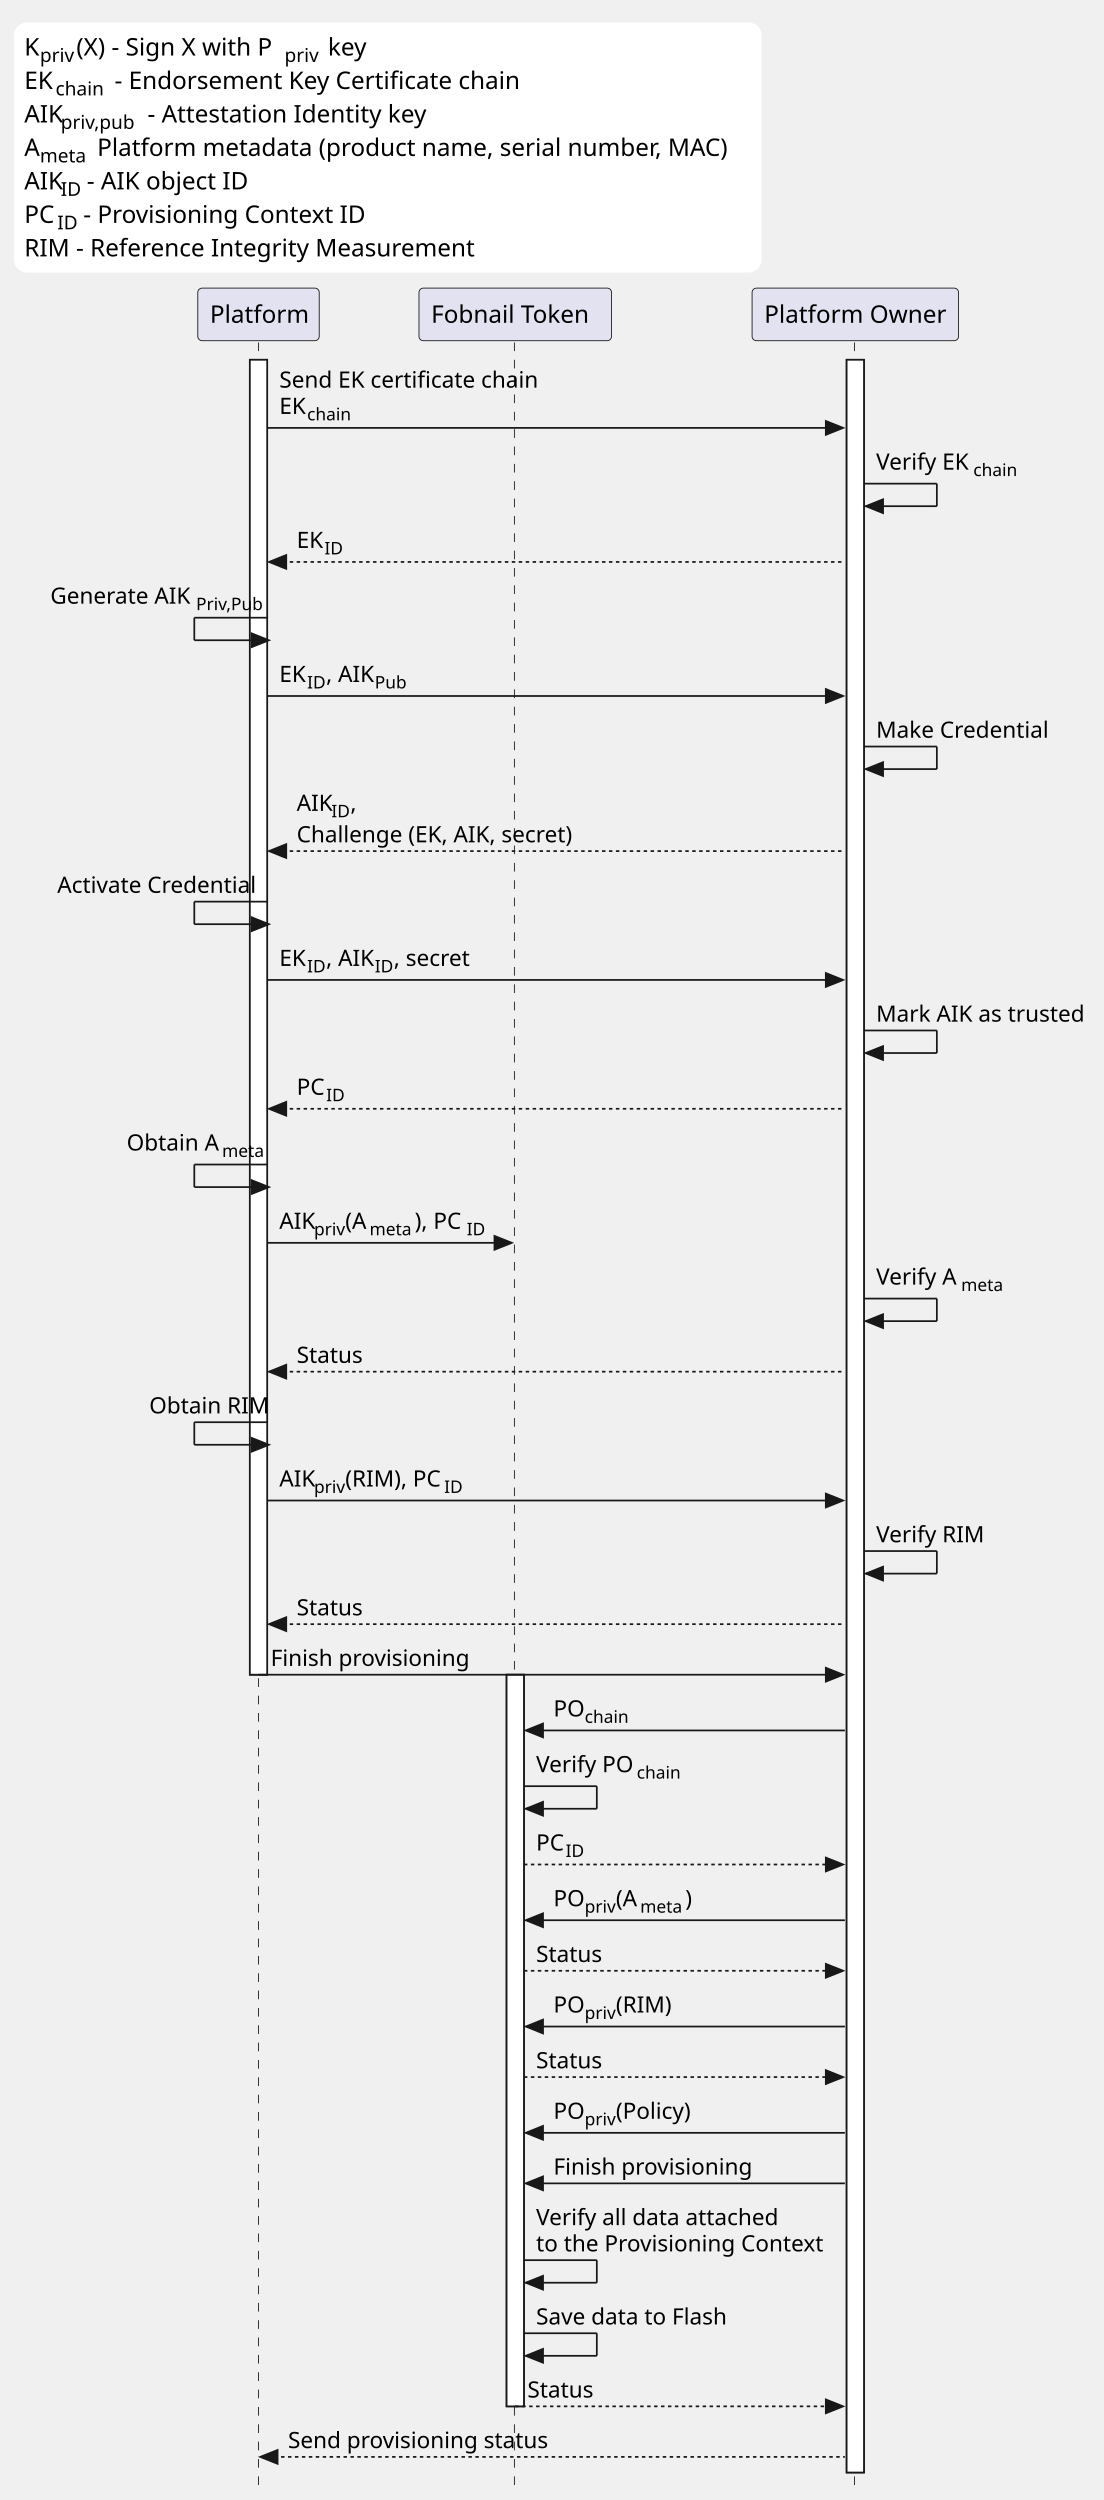
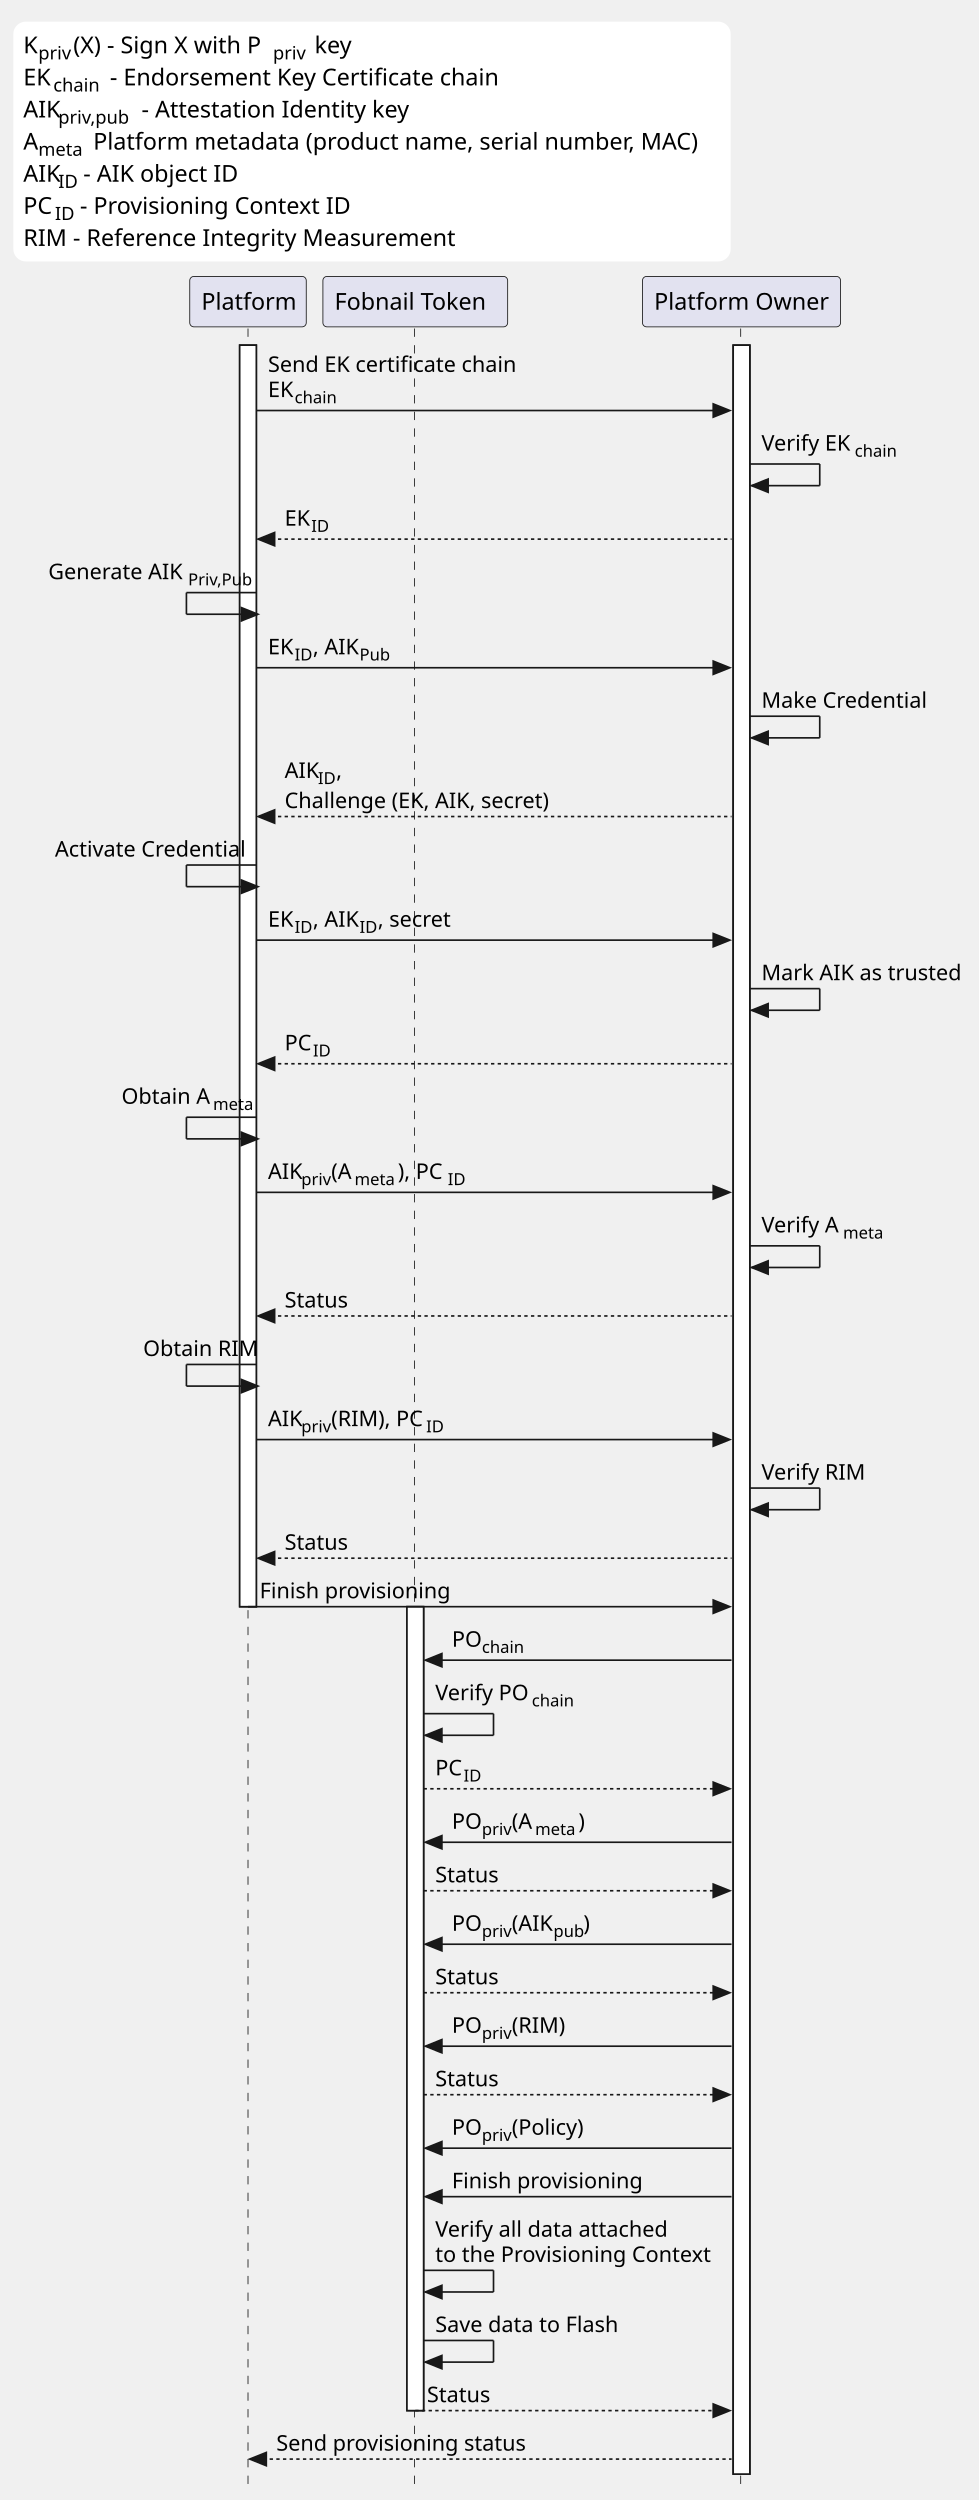
- <svg xmlns="http://www.w3.org/2000/svg" contentStyleType="text/css" height="1441px" preserveAspectRatio="none" style="width:636px;height:1441px;background:#FFFFFF;" version="1.1" viewBox="0 0 636 1441" width="636px" zoomAndPan="magnify">
+ <svg xmlns="http://www.w3.org/2000/svg" contentStyleType="text/css" height="1502px" preserveAspectRatio="none" style="width:588px;height:1502px;background:#FFFFFF;" version="1.1" viewBox="0 0 588 1502" width="588px" zoomAndPan="magnify">
  <defs />
  <g>
    <rect fill="#FFFFFF" height="757.922" style="stroke:#181818;stroke-width:1.0;" width="10" x="144" y="207.375" />
-     <rect fill="#FFFFFF" height="421.727" style="stroke:#181818;stroke-width:1.0;" width="10" x="292" y="965.297" />
-     <rect fill="#FFFFFF" height="1217.781" style="stroke:#181818;stroke-width:1.0;" width="10" x="488" y="207.375" />
-     <line style="stroke:#181818;stroke-width:0.5;stroke-dasharray:5.0,5.0;" x1="149" x2="149" y1="197.375" y2="1434.156" />
-     <line style="stroke:#181818;stroke-width:0.5;stroke-dasharray:5.0,5.0;" x1="296.5" x2="296.5" y1="197.375" y2="1434.156" />
-     <line style="stroke:#181818;stroke-width:0.5;stroke-dasharray:5.0,5.0;" x1="492.5" x2="492.5" y1="197.375" y2="1434.156" />
+     <rect fill="#FFFFFF" height="482.992" style="stroke:#181818;stroke-width:1.0;" width="10" x="244.5" y="965.297" />
+     <rect fill="#FFFFFF" height="1279.047" style="stroke:#181818;stroke-width:1.0;" width="10" x="440.5" y="207.375" />
+     <line style="stroke:#181818;stroke-width:0.5;stroke-dasharray:5.0,5.0;" x1="149" x2="149" y1="197.375" y2="1495.422" />
+     <line style="stroke:#181818;stroke-width:0.5;stroke-dasharray:5.0,5.0;" x1="249" x2="249" y1="197.375" y2="1495.422" />
+     <line style="stroke:#181818;stroke-width:0.5;stroke-dasharray:5.0,5.0;" x1="445" x2="445" y1="197.375" y2="1495.422" />
    <rect fill="#E2E2F0" height="30.297" rx="2.5" ry="2.5" style="stroke:#181818;stroke-width:0.5;" width="70" x="114" y="166.078" />
    <text fill="#000000" font-family="sans-serif" font-size="14" lengthAdjust="spacing" textLength="56" x="121" y="186.073">Platform</text>
-     <rect fill="#E2E2F0" height="30.297" rx="2.5" ry="2.5" style="stroke:#181818;stroke-width:0.5;" width="111" x="241.5" y="166.078" />
-     <text fill="#000000" font-family="sans-serif" font-size="14" lengthAdjust="spacing" textLength="97" x="248.5" y="186.073">Fobnail Token</text>
-     <rect fill="#E2E2F0" height="30.297" rx="2.5" ry="2.5" style="stroke:#181818;stroke-width:0.5;" width="119" x="433.5" y="166.078" />
-     <text fill="#000000" font-family="sans-serif" font-size="14" lengthAdjust="spacing" textLength="105" x="440.5" y="186.073">Platform Owner</text>
+     <rect fill="#E2E2F0" height="30.297" rx="2.5" ry="2.5" style="stroke:#181818;stroke-width:0.5;" width="111" x="194" y="166.078" />
+     <text fill="#000000" font-family="sans-serif" font-size="14" lengthAdjust="spacing" textLength="97" x="201" y="186.073">Fobnail Token</text>
+     <rect fill="#E2E2F0" height="30.297" rx="2.5" ry="2.5" style="stroke:#181818;stroke-width:0.5;" width="119" x="386" y="166.078" />
+     <text fill="#000000" font-family="sans-serif" font-size="14" lengthAdjust="spacing" textLength="105" x="393" y="186.073">Platform Owner</text>
    <rect fill="#FFFFFF" height="757.922" style="stroke:#181818;stroke-width:1.0;" width="10" x="144" y="207.375" />
-     <rect fill="#FFFFFF" height="421.727" style="stroke:#181818;stroke-width:1.0;" width="10" x="292" y="965.297" />
-     <rect fill="#FFFFFF" height="1217.781" style="stroke:#181818;stroke-width:1.0;" width="10" x="488" y="207.375" />
-     <polygon fill="#181818" points="476,242.641,486,246.641,476,250.641" style="stroke:#181818;stroke-width:1.0;" />
-     <line style="stroke:#181818;stroke-width:1.0;" x1="154" x2="482" y1="246.641" y2="246.641" />
+     <rect fill="#FFFFFF" height="482.992" style="stroke:#181818;stroke-width:1.0;" width="10" x="244.5" y="965.297" />
+     <rect fill="#FFFFFF" height="1279.047" style="stroke:#181818;stroke-width:1.0;" width="10" x="440.5" y="207.375" />
+     <polygon fill="#181818" points="428.5,242.641,438.5,246.641,428.5,250.641" style="stroke:#181818;stroke-width:1.0;" />
+     <line style="stroke:#181818;stroke-width:1.0;" x1="154" x2="434.5" y1="246.641" y2="246.641" />
    <text fill="#000000" font-family="sans-serif" font-size="13" lengthAdjust="spacing" textLength="158" x="161" y="223.442">Send EK certificate chain</text>
    <text fill="#000000" font-family="sans-serif" font-size="13" lengthAdjust="spacing" textLength="16" x="161" y="238.575">EK</text>
    <text fill="#000000" font-family="sans-serif" font-size="10" lengthAdjust="spacing" textLength="25" x="177" y="242.282">chain</text>
-     <line style="stroke:#181818;stroke-width:1.0;" x1="498" x2="540" y1="278.773" y2="278.773" />
-     <line style="stroke:#181818;stroke-width:1.0;" x1="540" x2="540" y1="278.773" y2="291.773" />
-     <line style="stroke:#181818;stroke-width:1.0;" x1="499" x2="540" y1="291.773" y2="291.773" />
-     <polygon fill="#181818" points="509,287.773,499,291.773,509,295.773" style="stroke:#181818;stroke-width:1.0;" />
-     <text fill="#000000" font-family="sans-serif" font-size="13" lengthAdjust="spacing" textLength="56" x="505" y="270.707">Verify EK</text>
-     <text fill="#000000" font-family="sans-serif" font-size="10" lengthAdjust="spacing" textLength="25" x="561" y="274.415">chain</text>
+     <line style="stroke:#181818;stroke-width:1.0;" x1="450.5" x2="492.5" y1="278.773" y2="278.773" />
+     <line style="stroke:#181818;stroke-width:1.0;" x1="492.5" x2="492.5" y1="278.773" y2="291.773" />
+     <line style="stroke:#181818;stroke-width:1.0;" x1="451.5" x2="492.5" y1="291.773" y2="291.773" />
+     <polygon fill="#181818" points="461.5,287.773,451.5,291.773,461.5,295.773" style="stroke:#181818;stroke-width:1.0;" />
+     <text fill="#000000" font-family="sans-serif" font-size="13" lengthAdjust="spacing" textLength="56" x="457.5" y="270.707">Verify EK</text>
+     <text fill="#000000" font-family="sans-serif" font-size="10" lengthAdjust="spacing" textLength="25" x="513.5" y="274.415">chain</text>
    <polygon fill="#181818" points="165,319.906,155,323.906,165,327.906" style="stroke:#181818;stroke-width:1.0;" />
-     <line style="stroke:#181818;stroke-width:1.0;stroke-dasharray:2.0,2.0;" x1="159" x2="487" y1="323.906" y2="323.906" />
+     <line style="stroke:#181818;stroke-width:1.0;stroke-dasharray:2.0,2.0;" x1="159" x2="439.5" y1="323.906" y2="323.906" />
    <text fill="#000000" font-family="sans-serif" font-size="13" lengthAdjust="spacing" textLength="16" x="171" y="315.84">EK</text>
    <text fill="#000000" font-family="sans-serif" font-size="10" lengthAdjust="spacing" textLength="11" x="187" y="319.548">ID</text>
    <line style="stroke:#181818;stroke-width:1.0;" x1="112" x2="154" y1="356.039" y2="356.039" />
    <line style="stroke:#181818;stroke-width:1.0;" x1="112" x2="112" y1="356.039" y2="369.039" />
    <line style="stroke:#181818;stroke-width:1.0;" x1="112" x2="153" y1="369.039" y2="369.039" />
    <polygon fill="#181818" points="145,365.039,155,369.039,145,373.039" style="stroke:#181818;stroke-width:1.0;" />
    <text fill="#000000" font-family="sans-serif" font-size="13" lengthAdjust="spacing" textLength="84" x="29" y="347.973">Generate AIK</text>
    <text fill="#000000" font-family="sans-serif" font-size="10" lengthAdjust="spacing" textLength="41" x="113" y="351.681">Priv,Pub</text>
-     <polygon fill="#181818" points="476,397.172,486,401.172,476,405.172" style="stroke:#181818;stroke-width:1.0;" />
-     <line style="stroke:#181818;stroke-width:1.0;" x1="154" x2="482" y1="401.172" y2="401.172" />
+     <polygon fill="#181818" points="428.5,397.172,438.5,401.172,428.5,405.172" style="stroke:#181818;stroke-width:1.0;" />
+     <line style="stroke:#181818;stroke-width:1.0;" x1="154" x2="434.5" y1="401.172" y2="401.172" />
    <text fill="#000000" font-family="sans-serif" font-size="13" lengthAdjust="spacing" textLength="16" x="161" y="393.106">EK</text>
    <text fill="#000000" font-family="sans-serif" font-size="10" lengthAdjust="spacing" textLength="11" x="177" y="396.813">ID</text>
    <text fill="#000000" font-family="sans-serif" font-size="13" lengthAdjust="spacing" textLength="28" x="188" y="393.106">, AIK</text>
    <text fill="#000000" font-family="sans-serif" font-size="10" lengthAdjust="spacing" textLength="19" x="216" y="396.813">Pub</text>
-     <line style="stroke:#181818;stroke-width:1.0;" x1="498" x2="540" y1="430.305" y2="430.305" />
-     <line style="stroke:#181818;stroke-width:1.0;" x1="540" x2="540" y1="430.305" y2="443.305" />
-     <line style="stroke:#181818;stroke-width:1.0;" x1="499" x2="540" y1="443.305" y2="443.305" />
-     <polygon fill="#181818" points="509,439.305,499,443.305,509,447.305" style="stroke:#181818;stroke-width:1.0;" />
-     <text fill="#000000" font-family="sans-serif" font-size="13" lengthAdjust="spacing" textLength="103" x="505" y="425.239">Make Credential</text>
+     <line style="stroke:#181818;stroke-width:1.0;" x1="450.5" x2="492.5" y1="430.305" y2="430.305" />
+     <line style="stroke:#181818;stroke-width:1.0;" x1="492.5" x2="492.5" y1="430.305" y2="443.305" />
+     <line style="stroke:#181818;stroke-width:1.0;" x1="451.5" x2="492.5" y1="443.305" y2="443.305" />
+     <polygon fill="#181818" points="461.5,439.305,451.5,443.305,461.5,447.305" style="stroke:#181818;stroke-width:1.0;" />
+     <text fill="#000000" font-family="sans-serif" font-size="13" lengthAdjust="spacing" textLength="103" x="457.5" y="425.239">Make Credential</text>
    <polygon fill="#181818" points="165,486.57,155,490.57,165,494.57" style="stroke:#181818;stroke-width:1.0;" />
-     <line style="stroke:#181818;stroke-width:1.0;stroke-dasharray:2.0,2.0;" x1="159" x2="487" y1="490.57" y2="490.57" />
+     <line style="stroke:#181818;stroke-width:1.0;stroke-dasharray:2.0,2.0;" x1="159" x2="439.5" y1="490.57" y2="490.57" />
    <text fill="#000000" font-family="sans-serif" font-size="13" lengthAdjust="spacing" textLength="20" x="171" y="467.372">AIK</text>
    <text fill="#000000" font-family="sans-serif" font-size="10" lengthAdjust="spacing" textLength="11" x="191" y="471.079">ID</text>
    <text fill="#000000" font-family="sans-serif" font-size="13" lengthAdjust="spacing" textLength="4" x="202" y="467.372">,</text>
    <text fill="#000000" font-family="sans-serif" font-size="13" lengthAdjust="spacing" textLength="169" x="171" y="485.504">Challenge (EK, AIK, secret)</text>
    <line style="stroke:#181818;stroke-width:1.0;" x1="112" x2="154" y1="519.703" y2="519.703" />
    <line style="stroke:#181818;stroke-width:1.0;" x1="112" x2="112" y1="519.703" y2="532.703" />
    <line style="stroke:#181818;stroke-width:1.0;" x1="112" x2="153" y1="532.703" y2="532.703" />
    <polygon fill="#181818" points="145,528.703,155,532.703,145,536.703" style="stroke:#181818;stroke-width:1.0;" />
    <text fill="#000000" font-family="sans-serif" font-size="13" lengthAdjust="spacing" textLength="121" x="33" y="514.637">Activate Credential</text>
-     <polygon fill="#181818" points="476,560.836,486,564.836,476,568.836" style="stroke:#181818;stroke-width:1.0;" />
-     <line style="stroke:#181818;stroke-width:1.0;" x1="154" x2="482" y1="564.836" y2="564.836" />
+     <polygon fill="#181818" points="428.5,560.836,438.5,564.836,428.5,568.836" style="stroke:#181818;stroke-width:1.0;" />
+     <line style="stroke:#181818;stroke-width:1.0;" x1="154" x2="434.5" y1="564.836" y2="564.836" />
    <text fill="#000000" font-family="sans-serif" font-size="13" lengthAdjust="spacing" textLength="16" x="161" y="556.77">EK</text>
    <text fill="#000000" font-family="sans-serif" font-size="10" lengthAdjust="spacing" textLength="11" x="177" y="560.477">ID</text>
    <text fill="#000000" font-family="sans-serif" font-size="13" lengthAdjust="spacing" textLength="28" x="188" y="556.77">, AIK</text>
    <text fill="#000000" font-family="sans-serif" font-size="10" lengthAdjust="spacing" textLength="11" x="216" y="560.477">ID</text>
    <text fill="#000000" font-family="sans-serif" font-size="13" lengthAdjust="spacing" textLength="48" x="227" y="556.77">, secret</text>
-     <line style="stroke:#181818;stroke-width:1.0;" x1="498" x2="540" y1="593.969" y2="593.969" />
-     <line style="stroke:#181818;stroke-width:1.0;" x1="540" x2="540" y1="593.969" y2="606.969" />
-     <line style="stroke:#181818;stroke-width:1.0;" x1="499" x2="540" y1="606.969" y2="606.969" />
-     <polygon fill="#181818" points="509,602.969,499,606.969,509,610.969" style="stroke:#181818;stroke-width:1.0;" />
-     <text fill="#000000" font-family="sans-serif" font-size="13" lengthAdjust="spacing" textLength="124" x="505" y="588.903">Mark AIK as trusted</text>
+     <line style="stroke:#181818;stroke-width:1.0;" x1="450.5" x2="492.5" y1="593.969" y2="593.969" />
+     <line style="stroke:#181818;stroke-width:1.0;" x1="492.5" x2="492.5" y1="593.969" y2="606.969" />
+     <line style="stroke:#181818;stroke-width:1.0;" x1="451.5" x2="492.5" y1="606.969" y2="606.969" />
+     <polygon fill="#181818" points="461.5,602.969,451.5,606.969,461.5,610.969" style="stroke:#181818;stroke-width:1.0;" />
+     <text fill="#000000" font-family="sans-serif" font-size="13" lengthAdjust="spacing" textLength="124" x="457.5" y="588.903">Mark AIK as trusted</text>
    <polygon fill="#181818" points="165,635.102,155,639.102,165,643.102" style="stroke:#181818;stroke-width:1.0;" />
-     <line style="stroke:#181818;stroke-width:1.0;stroke-dasharray:2.0,2.0;" x1="159" x2="487" y1="639.102" y2="639.102" />
+     <line style="stroke:#181818;stroke-width:1.0;stroke-dasharray:2.0,2.0;" x1="159" x2="439.5" y1="639.102" y2="639.102" />
    <text fill="#000000" font-family="sans-serif" font-size="13" lengthAdjust="spacing" textLength="17" x="171" y="631.036">PC</text>
    <text fill="#000000" font-family="sans-serif" font-size="10" lengthAdjust="spacing" textLength="11" x="188" y="634.743">ID</text>
    <line style="stroke:#181818;stroke-width:1.0;" x1="112" x2="154" y1="671.234" y2="671.234" />
    <line style="stroke:#181818;stroke-width:1.0;" x1="112" x2="112" y1="671.234" y2="684.234" />
    <line style="stroke:#181818;stroke-width:1.0;" x1="112" x2="153" y1="684.234" y2="684.234" />
    <polygon fill="#181818" points="145,680.234,155,684.234,145,688.234" style="stroke:#181818;stroke-width:1.0;" />
    <text fill="#000000" font-family="sans-serif" font-size="13" lengthAdjust="spacing" textLength="55" x="73" y="663.168">Obtain A</text>
    <text fill="#000000" font-family="sans-serif" font-size="10" lengthAdjust="spacing" textLength="26" x="128" y="666.876">meta</text>
-     <polygon fill="#181818" points="285,712.367,295,716.367,285,720.367" style="stroke:#181818;stroke-width:1.0;" />
-     <line style="stroke:#181818;stroke-width:1.0;" x1="154" x2="291" y1="716.367" y2="716.367" />
+     <polygon fill="#181818" points="428.5,712.367,438.5,716.367,428.5,720.367" style="stroke:#181818;stroke-width:1.0;" />
+     <line style="stroke:#181818;stroke-width:1.0;" x1="154" x2="434.5" y1="716.367" y2="716.367" />
    <text fill="#000000" font-family="sans-serif" font-size="13" lengthAdjust="spacing" textLength="20" x="161" y="708.301">AIK</text>
    <text fill="#000000" font-family="sans-serif" font-size="10" lengthAdjust="spacing" textLength="18" x="181" y="712.009">priv</text>
    <text fill="#000000" font-family="sans-serif" font-size="13" lengthAdjust="spacing" textLength="14" x="199" y="708.301">(A</text>
    <text fill="#000000" font-family="sans-serif" font-size="10" lengthAdjust="spacing" textLength="26" x="213" y="712.009">meta</text>
    <text fill="#000000" font-family="sans-serif" font-size="13" lengthAdjust="spacing" textLength="30" x="239" y="708.301">), PC</text>
    <text fill="#000000" font-family="sans-serif" font-size="10" lengthAdjust="spacing" textLength="11" x="269" y="712.009">ID</text>
-     <line style="stroke:#181818;stroke-width:1.0;" x1="498" x2="540" y1="748.5" y2="748.5" />
-     <line style="stroke:#181818;stroke-width:1.0;" x1="540" x2="540" y1="748.5" y2="761.5" />
-     <line style="stroke:#181818;stroke-width:1.0;" x1="499" x2="540" y1="761.5" y2="761.5" />
-     <polygon fill="#181818" points="509,757.5,499,761.5,509,765.5" style="stroke:#181818;stroke-width:1.0;" />
-     <text fill="#000000" font-family="sans-serif" font-size="13" lengthAdjust="spacing" textLength="49" x="505" y="740.434">Verify A</text>
-     <text fill="#000000" font-family="sans-serif" font-size="10" lengthAdjust="spacing" textLength="26" x="554" y="744.142">meta</text>
+     <line style="stroke:#181818;stroke-width:1.0;" x1="450.5" x2="492.5" y1="748.5" y2="748.5" />
+     <line style="stroke:#181818;stroke-width:1.0;" x1="492.5" x2="492.5" y1="748.5" y2="761.5" />
+     <line style="stroke:#181818;stroke-width:1.0;" x1="451.5" x2="492.5" y1="761.5" y2="761.5" />
+     <polygon fill="#181818" points="461.5,757.5,451.5,761.5,461.5,765.5" style="stroke:#181818;stroke-width:1.0;" />
+     <text fill="#000000" font-family="sans-serif" font-size="13" lengthAdjust="spacing" textLength="49" x="457.5" y="740.434">Verify A</text>
+     <text fill="#000000" font-family="sans-serif" font-size="10" lengthAdjust="spacing" textLength="26" x="506.5" y="744.142">meta</text>
    <polygon fill="#181818" points="165,786.633,155,790.633,165,794.633" style="stroke:#181818;stroke-width:1.0;" />
-     <line style="stroke:#181818;stroke-width:1.0;stroke-dasharray:2.0,2.0;" x1="159" x2="487" y1="790.633" y2="790.633" />
+     <line style="stroke:#181818;stroke-width:1.0;stroke-dasharray:2.0,2.0;" x1="159" x2="439.5" y1="790.633" y2="790.633" />
    <text fill="#000000" font-family="sans-serif" font-size="13" lengthAdjust="spacing" textLength="42" x="171" y="785.567">Status</text>
    <line style="stroke:#181818;stroke-width:1.0;" x1="112" x2="154" y1="819.766" y2="819.766" />
    <line style="stroke:#181818;stroke-width:1.0;" x1="112" x2="112" y1="819.766" y2="832.766" />
    <line style="stroke:#181818;stroke-width:1.0;" x1="112" x2="153" y1="832.766" y2="832.766" />
    <polygon fill="#181818" points="145,828.766,155,832.766,145,836.766" style="stroke:#181818;stroke-width:1.0;" />
    <text fill="#000000" font-family="sans-serif" font-size="13" lengthAdjust="spacing" textLength="68" x="86" y="814.7">Obtain RIM</text>
-     <polygon fill="#181818" points="476,860.898,486,864.898,476,868.898" style="stroke:#181818;stroke-width:1.0;" />
-     <line style="stroke:#181818;stroke-width:1.0;" x1="154" x2="482" y1="864.898" y2="864.898" />
+     <polygon fill="#181818" points="428.5,860.898,438.5,864.898,428.5,868.898" style="stroke:#181818;stroke-width:1.0;" />
+     <line style="stroke:#181818;stroke-width:1.0;" x1="154" x2="434.5" y1="864.898" y2="864.898" />
    <text fill="#000000" font-family="sans-serif" font-size="13" lengthAdjust="spacing" textLength="20" x="161" y="856.832">AIK</text>
    <text fill="#000000" font-family="sans-serif" font-size="10" lengthAdjust="spacing" textLength="18" x="181" y="860.54">priv</text>
    <text fill="#000000" font-family="sans-serif" font-size="13" lengthAdjust="spacing" textLength="57" x="199" y="856.832">(RIM), PC</text>
    <text fill="#000000" font-family="sans-serif" font-size="10" lengthAdjust="spacing" textLength="11" x="256" y="860.54">ID</text>
-     <line style="stroke:#181818;stroke-width:1.0;" x1="498" x2="540" y1="894.031" y2="894.031" />
-     <line style="stroke:#181818;stroke-width:1.0;" x1="540" x2="540" y1="894.031" y2="907.031" />
-     <line style="stroke:#181818;stroke-width:1.0;" x1="499" x2="540" y1="907.031" y2="907.031" />
-     <polygon fill="#181818" points="509,903.031,499,907.031,509,911.031" style="stroke:#181818;stroke-width:1.0;" />
-     <text fill="#000000" font-family="sans-serif" font-size="13" lengthAdjust="spacing" textLength="62" x="505" y="888.965">Verify RIM</text>
+     <line style="stroke:#181818;stroke-width:1.0;" x1="450.5" x2="492.5" y1="894.031" y2="894.031" />
+     <line style="stroke:#181818;stroke-width:1.0;" x1="492.5" x2="492.5" y1="894.031" y2="907.031" />
+     <line style="stroke:#181818;stroke-width:1.0;" x1="451.5" x2="492.5" y1="907.031" y2="907.031" />
+     <polygon fill="#181818" points="461.5,903.031,451.5,907.031,461.5,911.031" style="stroke:#181818;stroke-width:1.0;" />
+     <text fill="#000000" font-family="sans-serif" font-size="13" lengthAdjust="spacing" textLength="62" x="457.5" y="888.965">Verify RIM</text>
    <polygon fill="#181818" points="165,932.164,155,936.164,165,940.164" style="stroke:#181818;stroke-width:1.0;" />
-     <line style="stroke:#181818;stroke-width:1.0;stroke-dasharray:2.0,2.0;" x1="159" x2="487" y1="936.164" y2="936.164" />
+     <line style="stroke:#181818;stroke-width:1.0;stroke-dasharray:2.0,2.0;" x1="159" x2="439.5" y1="936.164" y2="936.164" />
    <text fill="#000000" font-family="sans-serif" font-size="13" lengthAdjust="spacing" textLength="42" x="171" y="931.098">Status</text>
-     <polygon fill="#181818" points="476,961.297,486,965.297,476,969.297" style="stroke:#181818;stroke-width:1.0;" />
-     <line style="stroke:#181818;stroke-width:1.0;" x1="149" x2="482" y1="965.297" y2="965.297" />
+     <polygon fill="#181818" points="428.5,961.297,438.5,965.297,428.5,969.297" style="stroke:#181818;stroke-width:1.0;" />
+     <line style="stroke:#181818;stroke-width:1.0;" x1="149" x2="434.5" y1="965.297" y2="965.297" />
    <text fill="#000000" font-family="sans-serif" font-size="13" lengthAdjust="spacing" textLength="116" x="156" y="960.231">Finish provisioning</text>
-     <polygon fill="#181818" points="313,993.43,303,997.43,313,1001.43" style="stroke:#181818;stroke-width:1.0;" />
-     <line style="stroke:#181818;stroke-width:1.0;" x1="307" x2="487" y1="997.43" y2="997.43" />
-     <text fill="#000000" font-family="sans-serif" font-size="13" lengthAdjust="spacing" textLength="18" x="319" y="989.364">PO</text>
-     <text fill="#000000" font-family="sans-serif" font-size="10" lengthAdjust="spacing" textLength="25" x="337" y="993.071">chain</text>
-     <line style="stroke:#181818;stroke-width:1.0;" x1="302" x2="344" y1="1029.562" y2="1029.562" />
-     <line style="stroke:#181818;stroke-width:1.0;" x1="344" x2="344" y1="1029.562" y2="1042.562" />
-     <line style="stroke:#181818;stroke-width:1.0;" x1="303" x2="344" y1="1042.562" y2="1042.562" />
-     <polygon fill="#181818" points="313,1038.562,303,1042.562,313,1046.562" style="stroke:#181818;stroke-width:1.0;" />
-     <text fill="#000000" font-family="sans-serif" font-size="13" lengthAdjust="spacing" textLength="58" x="309" y="1021.497">Verify PO</text>
-     <text fill="#000000" font-family="sans-serif" font-size="10" lengthAdjust="spacing" textLength="25" x="367" y="1025.204">chain</text>
-     <polygon fill="#181818" points="476,1070.695,486,1074.695,476,1078.695" style="stroke:#181818;stroke-width:1.0;" />
-     <line style="stroke:#181818;stroke-width:1.0;stroke-dasharray:2.0,2.0;" x1="302" x2="482" y1="1074.695" y2="1074.695" />
-     <text fill="#000000" font-family="sans-serif" font-size="13" lengthAdjust="spacing" textLength="17" x="309" y="1066.629">PC</text>
-     <text fill="#000000" font-family="sans-serif" font-size="10" lengthAdjust="spacing" textLength="11" x="326" y="1070.337">ID</text>
-     <polygon fill="#181818" points="313,1102.828,303,1106.828,313,1110.828" style="stroke:#181818;stroke-width:1.0;" />
-     <line style="stroke:#181818;stroke-width:1.0;" x1="307" x2="487" y1="1106.828" y2="1106.828" />
-     <text fill="#000000" font-family="sans-serif" font-size="13" lengthAdjust="spacing" textLength="18" x="319" y="1098.762">PO</text>
-     <text fill="#000000" font-family="sans-serif" font-size="10" lengthAdjust="spacing" textLength="18" x="337" y="1102.47">priv</text>
-     <text fill="#000000" font-family="sans-serif" font-size="13" lengthAdjust="spacing" textLength="14" x="355" y="1098.762">(A</text>
-     <text fill="#000000" font-family="sans-serif" font-size="10" lengthAdjust="spacing" textLength="26" x="369" y="1102.47">meta</text>
-     <text fill="#000000" font-family="sans-serif" font-size="13" lengthAdjust="spacing" textLength="5" x="395" y="1098.762">)</text>
-     <polygon fill="#181818" points="476,1131.961,486,1135.961,476,1139.961" style="stroke:#181818;stroke-width:1.0;" />
-     <line style="stroke:#181818;stroke-width:1.0;stroke-dasharray:2.0,2.0;" x1="302" x2="482" y1="1135.961" y2="1135.961" />
-     <text fill="#000000" font-family="sans-serif" font-size="13" lengthAdjust="spacing" textLength="42" x="309" y="1130.895">Status</text>
-     <polygon fill="#181818" points="313,1164.094,303,1168.094,313,1172.094" style="stroke:#181818;stroke-width:1.0;" />
-     <line style="stroke:#181818;stroke-width:1.0;" x1="307" x2="487" y1="1168.094" y2="1168.094" />
-     <text fill="#000000" font-family="sans-serif" font-size="13" lengthAdjust="spacing" textLength="18" x="319" y="1160.028">PO</text>
-     <text fill="#000000" font-family="sans-serif" font-size="10" lengthAdjust="spacing" textLength="18" x="337" y="1163.735">priv</text>
-     <text fill="#000000" font-family="sans-serif" font-size="13" lengthAdjust="spacing" textLength="32" x="355" y="1160.028">(RIM)</text>
-     <polygon fill="#181818" points="476,1193.227,486,1197.227,476,1201.227" style="stroke:#181818;stroke-width:1.0;" />
-     <line style="stroke:#181818;stroke-width:1.0;stroke-dasharray:2.0,2.0;" x1="302" x2="482" y1="1197.227" y2="1197.227" />
-     <text fill="#000000" font-family="sans-serif" font-size="13" lengthAdjust="spacing" textLength="42" x="309" y="1192.161">Status</text>
-     <polygon fill="#181818" points="313,1225.359,303,1229.359,313,1233.359" style="stroke:#181818;stroke-width:1.0;" />
-     <line style="stroke:#181818;stroke-width:1.0;" x1="307" x2="487" y1="1229.359" y2="1229.359" />
-     <text fill="#000000" font-family="sans-serif" font-size="13" lengthAdjust="spacing" textLength="18" x="319" y="1221.293">PO</text>
-     <text fill="#000000" font-family="sans-serif" font-size="10" lengthAdjust="spacing" textLength="18" x="337" y="1225.001">priv</text>
-     <text fill="#000000" font-family="sans-serif" font-size="13" lengthAdjust="spacing" textLength="46" x="355" y="1221.293">(Policy)</text>
-     <polygon fill="#181818" points="313,1254.492,303,1258.492,313,1262.492" style="stroke:#181818;stroke-width:1.0;" />
-     <line style="stroke:#181818;stroke-width:1.0;" x1="307" x2="487" y1="1258.492" y2="1258.492" />
-     <text fill="#000000" font-family="sans-serif" font-size="13" lengthAdjust="spacing" textLength="116" x="319" y="1253.426">Finish provisioning</text>
-     <line style="stroke:#181818;stroke-width:1.0;" x1="302" x2="344" y1="1302.758" y2="1302.758" />
-     <line style="stroke:#181818;stroke-width:1.0;" x1="344" x2="344" y1="1302.758" y2="1315.758" />
-     <line style="stroke:#181818;stroke-width:1.0;" x1="303" x2="344" y1="1315.758" y2="1315.758" />
-     <polygon fill="#181818" points="313,1311.758,303,1315.758,313,1319.758" style="stroke:#181818;stroke-width:1.0;" />
-     <text fill="#000000" font-family="sans-serif" font-size="13" lengthAdjust="spacing" textLength="148" x="309" y="1282.559">Verify all data attached</text>
-     <text fill="#000000" font-family="sans-serif" font-size="13" lengthAdjust="spacing" textLength="172" x="309" y="1297.692">to the Provisioning Context</text>
-     <line style="stroke:#181818;stroke-width:1.0;" x1="302" x2="344" y1="1344.891" y2="1344.891" />
-     <line style="stroke:#181818;stroke-width:1.0;" x1="344" x2="344" y1="1344.891" y2="1357.891" />
-     <line style="stroke:#181818;stroke-width:1.0;" x1="303" x2="344" y1="1357.891" y2="1357.891" />
-     <polygon fill="#181818" points="313,1353.891,303,1357.891,313,1361.891" style="stroke:#181818;stroke-width:1.0;" />
-     <text fill="#000000" font-family="sans-serif" font-size="13" lengthAdjust="spacing" textLength="119" x="309" y="1339.825">Save data to Flash</text>
-     <polygon fill="#181818" points="476,1383.023,486,1387.023,476,1391.023" style="stroke:#181818;stroke-width:1.0;" />
-     <line style="stroke:#181818;stroke-width:1.0;stroke-dasharray:2.0,2.0;" x1="297" x2="482" y1="1387.023" y2="1387.023" />
-     <text fill="#000000" font-family="sans-serif" font-size="13" lengthAdjust="spacing" textLength="42" x="304" y="1381.957">Status</text>
-     <polygon fill="#181818" points="160,1412.156,150,1416.156,160,1420.156" style="stroke:#181818;stroke-width:1.0;" />
-     <line style="stroke:#181818;stroke-width:1.0;stroke-dasharray:2.0,2.0;" x1="154" x2="487" y1="1416.156" y2="1416.156" />
-     <text fill="#000000" font-family="sans-serif" font-size="13" lengthAdjust="spacing" textLength="157" x="166" y="1411.09">Send provisioning status</text>
+     <polygon fill="#181818" points="265.5,993.43,255.5,997.43,265.5,1001.43" style="stroke:#181818;stroke-width:1.0;" />
+     <line style="stroke:#181818;stroke-width:1.0;" x1="259.5" x2="439.5" y1="997.43" y2="997.43" />
+     <text fill="#000000" font-family="sans-serif" font-size="13" lengthAdjust="spacing" textLength="18" x="271.5" y="989.364">PO</text>
+     <text fill="#000000" font-family="sans-serif" font-size="10" lengthAdjust="spacing" textLength="25" x="289.5" y="993.071">chain</text>
+     <line style="stroke:#181818;stroke-width:1.0;" x1="254.5" x2="296.5" y1="1029.562" y2="1029.562" />
+     <line style="stroke:#181818;stroke-width:1.0;" x1="296.5" x2="296.5" y1="1029.562" y2="1042.562" />
+     <line style="stroke:#181818;stroke-width:1.0;" x1="255.5" x2="296.5" y1="1042.562" y2="1042.562" />
+     <polygon fill="#181818" points="265.5,1038.562,255.5,1042.562,265.5,1046.562" style="stroke:#181818;stroke-width:1.0;" />
+     <text fill="#000000" font-family="sans-serif" font-size="13" lengthAdjust="spacing" textLength="58" x="261.5" y="1021.497">Verify PO</text>
+     <text fill="#000000" font-family="sans-serif" font-size="10" lengthAdjust="spacing" textLength="25" x="319.5" y="1025.204">chain</text>
+     <polygon fill="#181818" points="428.5,1070.695,438.5,1074.695,428.5,1078.695" style="stroke:#181818;stroke-width:1.0;" />
+     <line style="stroke:#181818;stroke-width:1.0;stroke-dasharray:2.0,2.0;" x1="254.5" x2="434.5" y1="1074.695" y2="1074.695" />
+     <text fill="#000000" font-family="sans-serif" font-size="13" lengthAdjust="spacing" textLength="17" x="261.5" y="1066.629">PC</text>
+     <text fill="#000000" font-family="sans-serif" font-size="10" lengthAdjust="spacing" textLength="11" x="278.5" y="1070.337">ID</text>
+     <polygon fill="#181818" points="265.5,1102.828,255.5,1106.828,265.5,1110.828" style="stroke:#181818;stroke-width:1.0;" />
+     <line style="stroke:#181818;stroke-width:1.0;" x1="259.5" x2="439.5" y1="1106.828" y2="1106.828" />
+     <text fill="#000000" font-family="sans-serif" font-size="13" lengthAdjust="spacing" textLength="18" x="271.5" y="1098.762">PO</text>
+     <text fill="#000000" font-family="sans-serif" font-size="10" lengthAdjust="spacing" textLength="18" x="289.5" y="1102.47">priv</text>
+     <text fill="#000000" font-family="sans-serif" font-size="13" lengthAdjust="spacing" textLength="14" x="307.5" y="1098.762">(A</text>
+     <text fill="#000000" font-family="sans-serif" font-size="10" lengthAdjust="spacing" textLength="26" x="321.5" y="1102.47">meta</text>
+     <text fill="#000000" font-family="sans-serif" font-size="13" lengthAdjust="spacing" textLength="5" x="347.5" y="1098.762">)</text>
+     <polygon fill="#181818" points="428.5,1131.961,438.5,1135.961,428.5,1139.961" style="stroke:#181818;stroke-width:1.0;" />
+     <line style="stroke:#181818;stroke-width:1.0;stroke-dasharray:2.0,2.0;" x1="254.5" x2="434.5" y1="1135.961" y2="1135.961" />
+     <text fill="#000000" font-family="sans-serif" font-size="13" lengthAdjust="spacing" textLength="42" x="261.5" y="1130.895">Status</text>
+     <polygon fill="#181818" points="265.5,1164.094,255.5,1168.094,265.5,1172.094" style="stroke:#181818;stroke-width:1.0;" />
+     <line style="stroke:#181818;stroke-width:1.0;" x1="259.5" x2="439.5" y1="1168.094" y2="1168.094" />
+     <text fill="#000000" font-family="sans-serif" font-size="13" lengthAdjust="spacing" textLength="18" x="271.5" y="1160.028">PO</text>
+     <text fill="#000000" font-family="sans-serif" font-size="10" lengthAdjust="spacing" textLength="18" x="289.5" y="1163.735">priv</text>
+     <text fill="#000000" font-family="sans-serif" font-size="13" lengthAdjust="spacing" textLength="25" x="307.5" y="1160.028">(AIK</text>
+     <text fill="#000000" font-family="sans-serif" font-size="10" lengthAdjust="spacing" textLength="18" x="332.5" y="1163.735">pub</text>
+     <text fill="#000000" font-family="sans-serif" font-size="13" lengthAdjust="spacing" textLength="5" x="350.5" y="1160.028">)</text>
+     <polygon fill="#181818" points="428.5,1193.227,438.5,1197.227,428.5,1201.227" style="stroke:#181818;stroke-width:1.0;" />
+     <line style="stroke:#181818;stroke-width:1.0;stroke-dasharray:2.0,2.0;" x1="254.5" x2="434.5" y1="1197.227" y2="1197.227" />
+     <text fill="#000000" font-family="sans-serif" font-size="13" lengthAdjust="spacing" textLength="42" x="261.5" y="1192.161">Status</text>
+     <polygon fill="#181818" points="265.5,1225.359,255.5,1229.359,265.5,1233.359" style="stroke:#181818;stroke-width:1.0;" />
+     <line style="stroke:#181818;stroke-width:1.0;" x1="259.5" x2="439.5" y1="1229.359" y2="1229.359" />
+     <text fill="#000000" font-family="sans-serif" font-size="13" lengthAdjust="spacing" textLength="18" x="271.5" y="1221.293">PO</text>
+     <text fill="#000000" font-family="sans-serif" font-size="10" lengthAdjust="spacing" textLength="18" x="289.5" y="1225.001">priv</text>
+     <text fill="#000000" font-family="sans-serif" font-size="13" lengthAdjust="spacing" textLength="32" x="307.5" y="1221.293">(RIM)</text>
+     <polygon fill="#181818" points="428.5,1254.492,438.5,1258.492,428.5,1262.492" style="stroke:#181818;stroke-width:1.0;" />
+     <line style="stroke:#181818;stroke-width:1.0;stroke-dasharray:2.0,2.0;" x1="254.5" x2="434.5" y1="1258.492" y2="1258.492" />
+     <text fill="#000000" font-family="sans-serif" font-size="13" lengthAdjust="spacing" textLength="42" x="261.5" y="1253.426">Status</text>
+     <polygon fill="#181818" points="265.5,1286.625,255.5,1290.625,265.5,1294.625" style="stroke:#181818;stroke-width:1.0;" />
+     <line style="stroke:#181818;stroke-width:1.0;" x1="259.5" x2="439.5" y1="1290.625" y2="1290.625" />
+     <text fill="#000000" font-family="sans-serif" font-size="13" lengthAdjust="spacing" textLength="18" x="271.5" y="1282.559">PO</text>
+     <text fill="#000000" font-family="sans-serif" font-size="10" lengthAdjust="spacing" textLength="18" x="289.5" y="1286.267">priv</text>
+     <text fill="#000000" font-family="sans-serif" font-size="13" lengthAdjust="spacing" textLength="46" x="307.5" y="1282.559">(Policy)</text>
+     <polygon fill="#181818" points="265.5,1315.758,255.5,1319.758,265.5,1323.758" style="stroke:#181818;stroke-width:1.0;" />
+     <line style="stroke:#181818;stroke-width:1.0;" x1="259.5" x2="439.5" y1="1319.758" y2="1319.758" />
+     <text fill="#000000" font-family="sans-serif" font-size="13" lengthAdjust="spacing" textLength="116" x="271.5" y="1314.692">Finish provisioning</text>
+     <line style="stroke:#181818;stroke-width:1.0;" x1="254.5" x2="296.5" y1="1364.023" y2="1364.023" />
+     <line style="stroke:#181818;stroke-width:1.0;" x1="296.5" x2="296.5" y1="1364.023" y2="1377.023" />
+     <line style="stroke:#181818;stroke-width:1.0;" x1="255.5" x2="296.5" y1="1377.023" y2="1377.023" />
+     <polygon fill="#181818" points="265.5,1373.023,255.5,1377.023,265.5,1381.023" style="stroke:#181818;stroke-width:1.0;" />
+     <text fill="#000000" font-family="sans-serif" font-size="13" lengthAdjust="spacing" textLength="148" x="261.5" y="1343.825">Verify all data attached</text>
+     <text fill="#000000" font-family="sans-serif" font-size="13" lengthAdjust="spacing" textLength="172" x="261.5" y="1358.957">to the Provisioning Context</text>
+     <line style="stroke:#181818;stroke-width:1.0;" x1="254.5" x2="296.5" y1="1406.156" y2="1406.156" />
+     <line style="stroke:#181818;stroke-width:1.0;" x1="296.5" x2="296.5" y1="1406.156" y2="1419.156" />
+     <line style="stroke:#181818;stroke-width:1.0;" x1="255.5" x2="296.5" y1="1419.156" y2="1419.156" />
+     <polygon fill="#181818" points="265.5,1415.156,255.5,1419.156,265.5,1423.156" style="stroke:#181818;stroke-width:1.0;" />
+     <text fill="#000000" font-family="sans-serif" font-size="13" lengthAdjust="spacing" textLength="119" x="261.5" y="1401.09">Save data to Flash</text>
+     <polygon fill="#181818" points="428.5,1444.289,438.5,1448.289,428.5,1452.289" style="stroke:#181818;stroke-width:1.0;" />
+     <line style="stroke:#181818;stroke-width:1.0;stroke-dasharray:2.0,2.0;" x1="249.5" x2="434.5" y1="1448.289" y2="1448.289" />
+     <text fill="#000000" font-family="sans-serif" font-size="13" lengthAdjust="spacing" textLength="42" x="256.5" y="1443.223">Status</text>
+     <polygon fill="#181818" points="160,1473.422,150,1477.422,160,1481.422" style="stroke:#181818;stroke-width:1.0;" />
+     <line style="stroke:#181818;stroke-width:1.0;stroke-dasharray:2.0,2.0;" x1="154" x2="439.5" y1="1477.422" y2="1477.422" />
+     <text fill="#000000" font-family="sans-serif" font-size="13" lengthAdjust="spacing" textLength="157" x="166" y="1472.356">Send provisioning status</text>
    <rect fill="#FFFFFF" height="144.078" id="_legend" rx="7.5" ry="7.5" style="stroke:#FFFFFF;stroke-width:0.0;" width="431" x="8" y="13" />
    <text fill="#000000" font-family="sans-serif" font-size="14" lengthAdjust="spacing" textLength="9" x="14" y="31.995">K</text>
    <text fill="#000000" font-family="sans-serif" font-size="11" lengthAdjust="spacing" textLength="21" x="23" y="35.703">priv</text>
    <text fill="#000000" font-family="sans-serif" font-size="14" lengthAdjust="spacing" textLength="120" x="44" y="31.995">(X) - Sign X with P</text>
    <text fill="#000000" font-family="sans-serif" font-size="11" lengthAdjust="spacing" textLength="21" x="164" y="35.703">priv</text>
    <text fill="#000000" font-family="sans-serif" font-size="14" lengthAdjust="spacing" textLength="24" x="189" y="31.995">key</text>
    <text fill="#000000" font-family="sans-serif" font-size="14" lengthAdjust="spacing" textLength="18" x="14" y="51.292">EK</text>
    <text fill="#000000" font-family="sans-serif" font-size="11" lengthAdjust="spacing" textLength="30" x="32" y="54.999">chain</text>
    <text fill="#000000" font-family="sans-serif" font-size="14" lengthAdjust="spacing" textLength="246" x="66" y="51.292">- Endorsement Key Certificate chain</text>
    <text fill="#000000" font-family="sans-serif" font-size="14" lengthAdjust="spacing" textLength="21" x="14" y="70.589">AIK</text>
    <text fill="#000000" font-family="sans-serif" font-size="11" lengthAdjust="spacing" textLength="46" x="35" y="74.296">priv,pub</text>
    <text fill="#000000" font-family="sans-serif" font-size="14" lengthAdjust="spacing" textLength="166" x="85" y="70.589">- Attestation Identity key</text>
    <text fill="#000000" font-family="sans-serif" font-size="14" lengthAdjust="spacing" textLength="9" x="14" y="89.886">A</text>
    <text fill="#000000" font-family="sans-serif" font-size="11" lengthAdjust="spacing" textLength="29" x="23" y="93.593">meta</text>
    <text fill="#000000" font-family="sans-serif" font-size="14" lengthAdjust="spacing" textLength="377" x="56" y="89.886">Platform metadata (product name, serial number, MAC)</text>
    <text fill="#000000" font-family="sans-serif" font-size="14" lengthAdjust="spacing" textLength="21" x="14" y="109.183">AIK</text>
    <text fill="#000000" font-family="sans-serif" font-size="11" lengthAdjust="spacing" textLength="11" x="35" y="112.89">ID</text>
    <text fill="#000000" font-family="sans-serif" font-size="14" lengthAdjust="spacing" textLength="95" x="50" y="109.183">- AIK object ID</text>
    <text fill="#000000" font-family="sans-serif" font-size="14" lengthAdjust="spacing" textLength="19" x="14" y="128.48">PC</text>
    <text fill="#000000" font-family="sans-serif" font-size="11" lengthAdjust="spacing" textLength="11" x="33" y="132.187">ID</text>
    <text fill="#000000" font-family="sans-serif" font-size="14" lengthAdjust="spacing" textLength="168" x="48" y="128.48">- Provisioning Context ID</text>
    <text fill="#000000" font-family="sans-serif" font-size="14" lengthAdjust="spacing" textLength="269" x="14" y="147.776">RIM - Reference Integrity Measurement</text>
  </g>
</svg>
